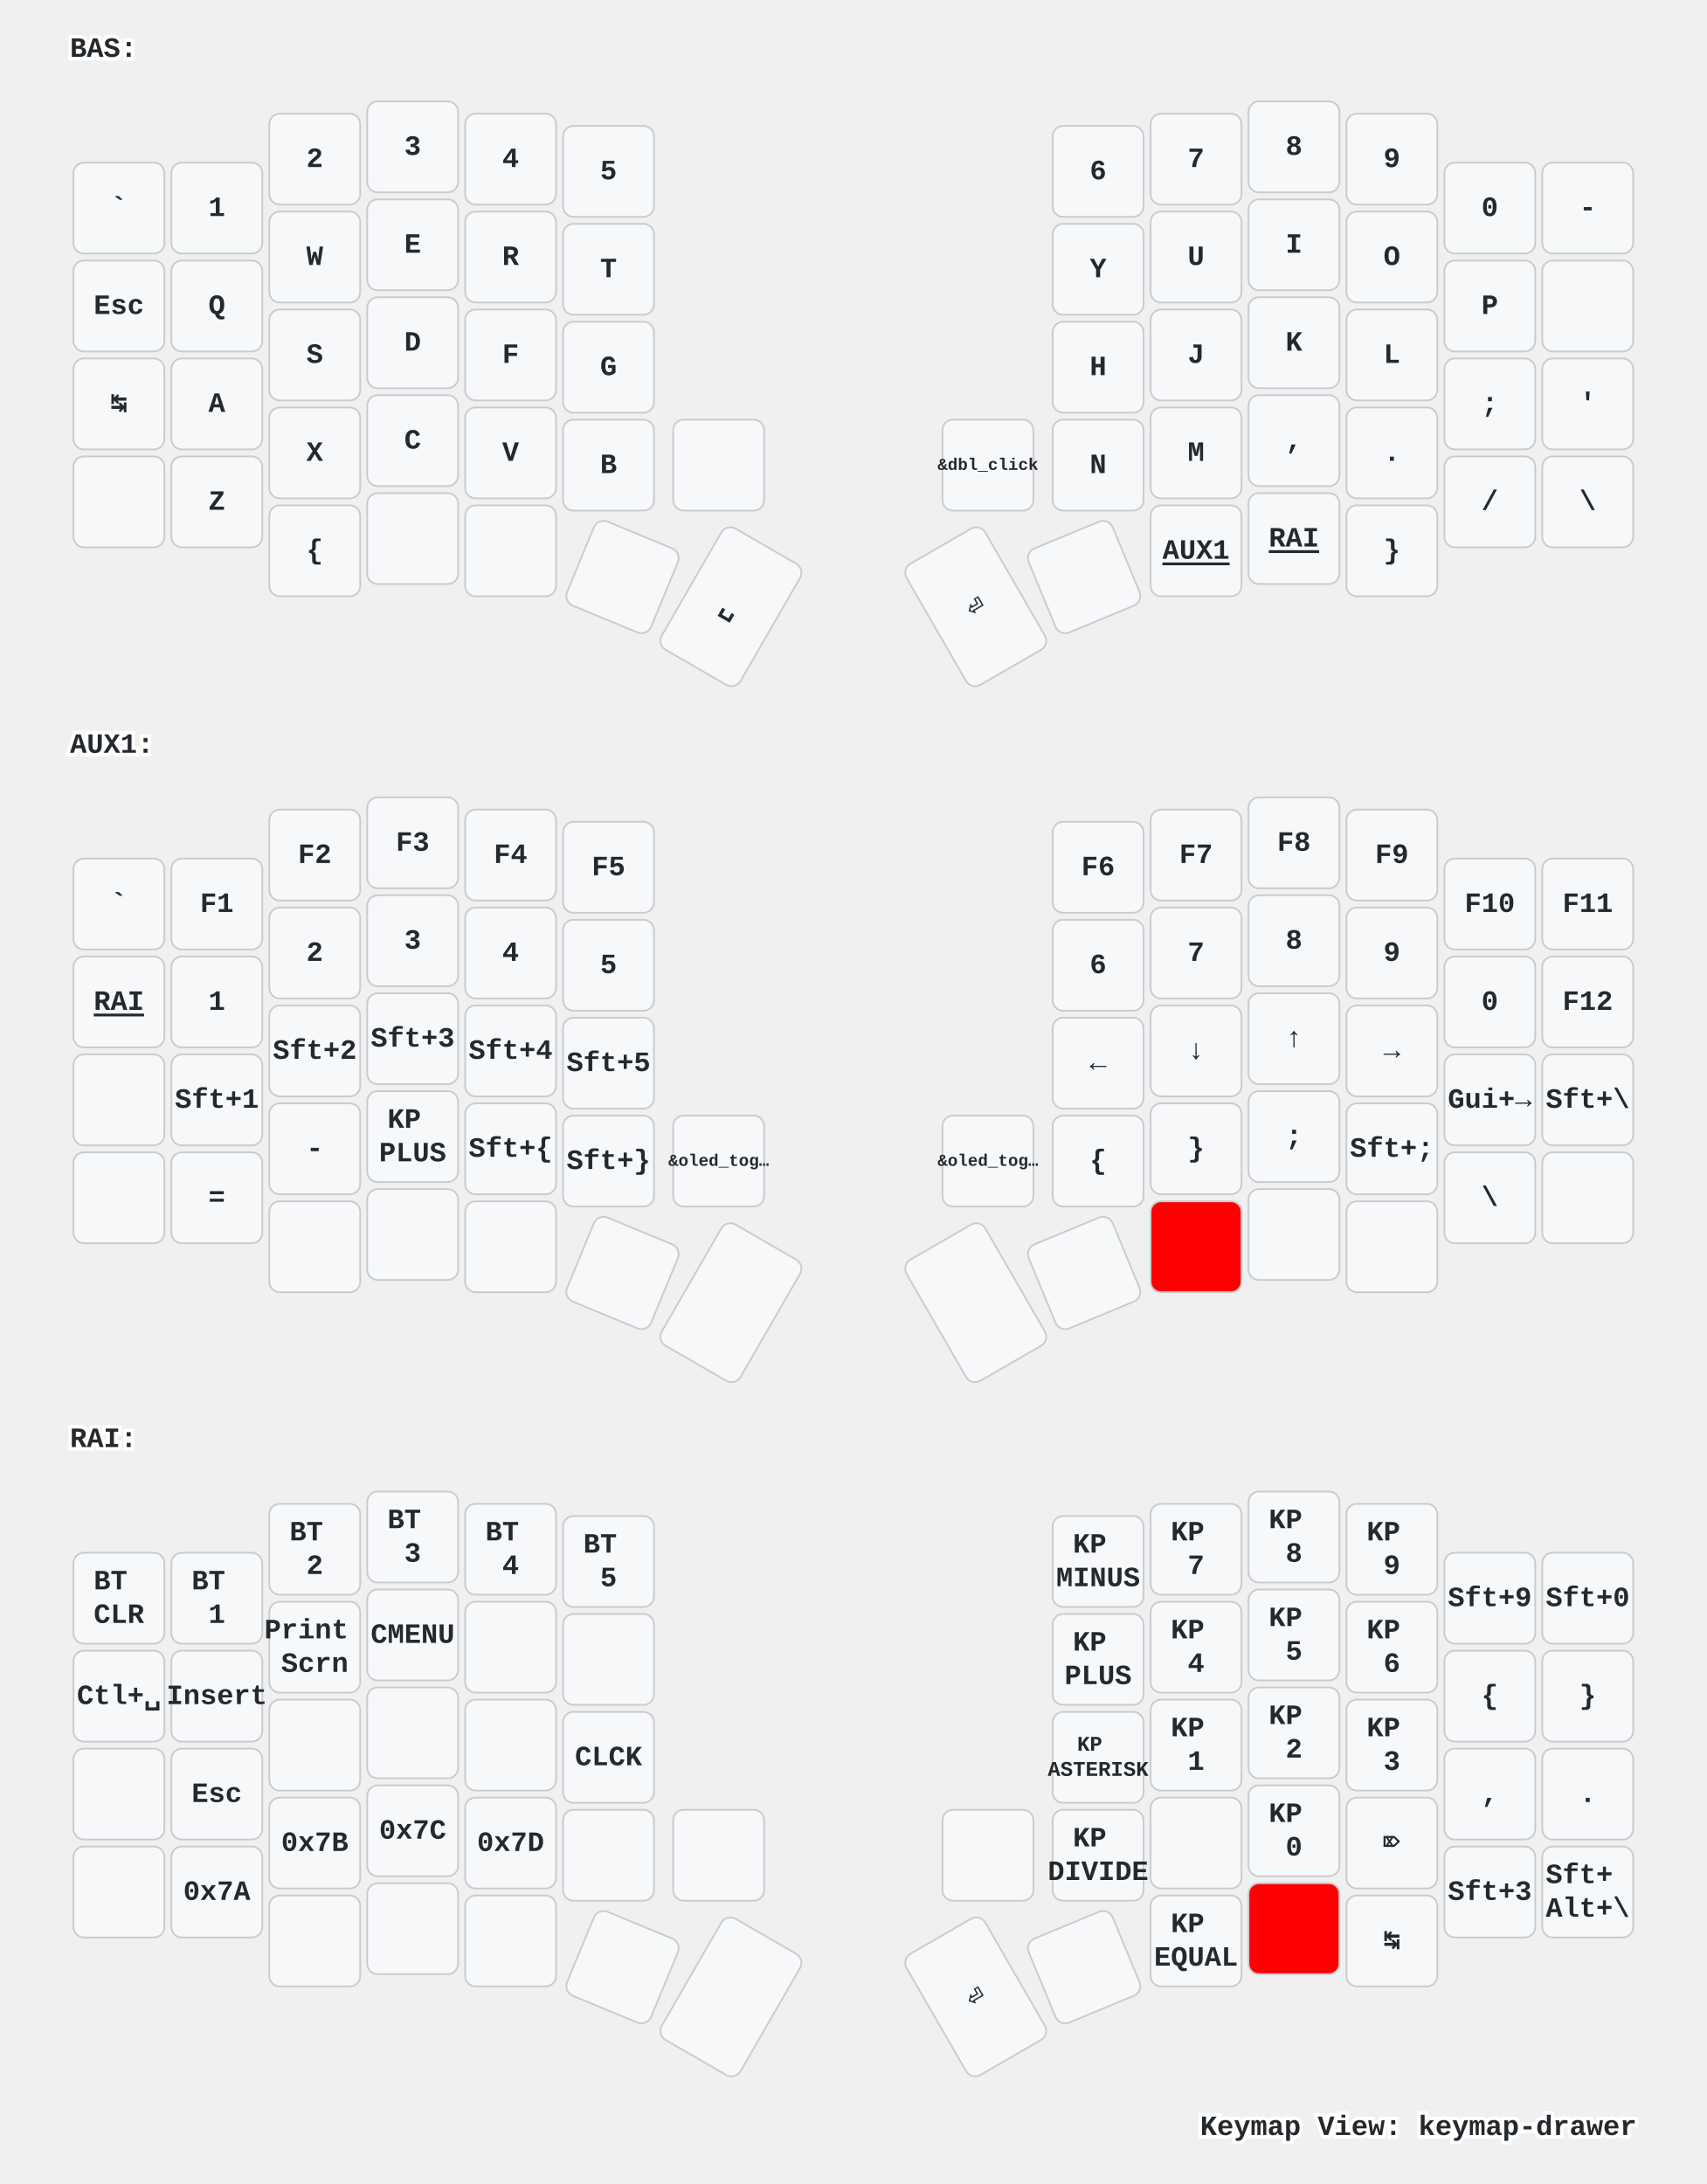
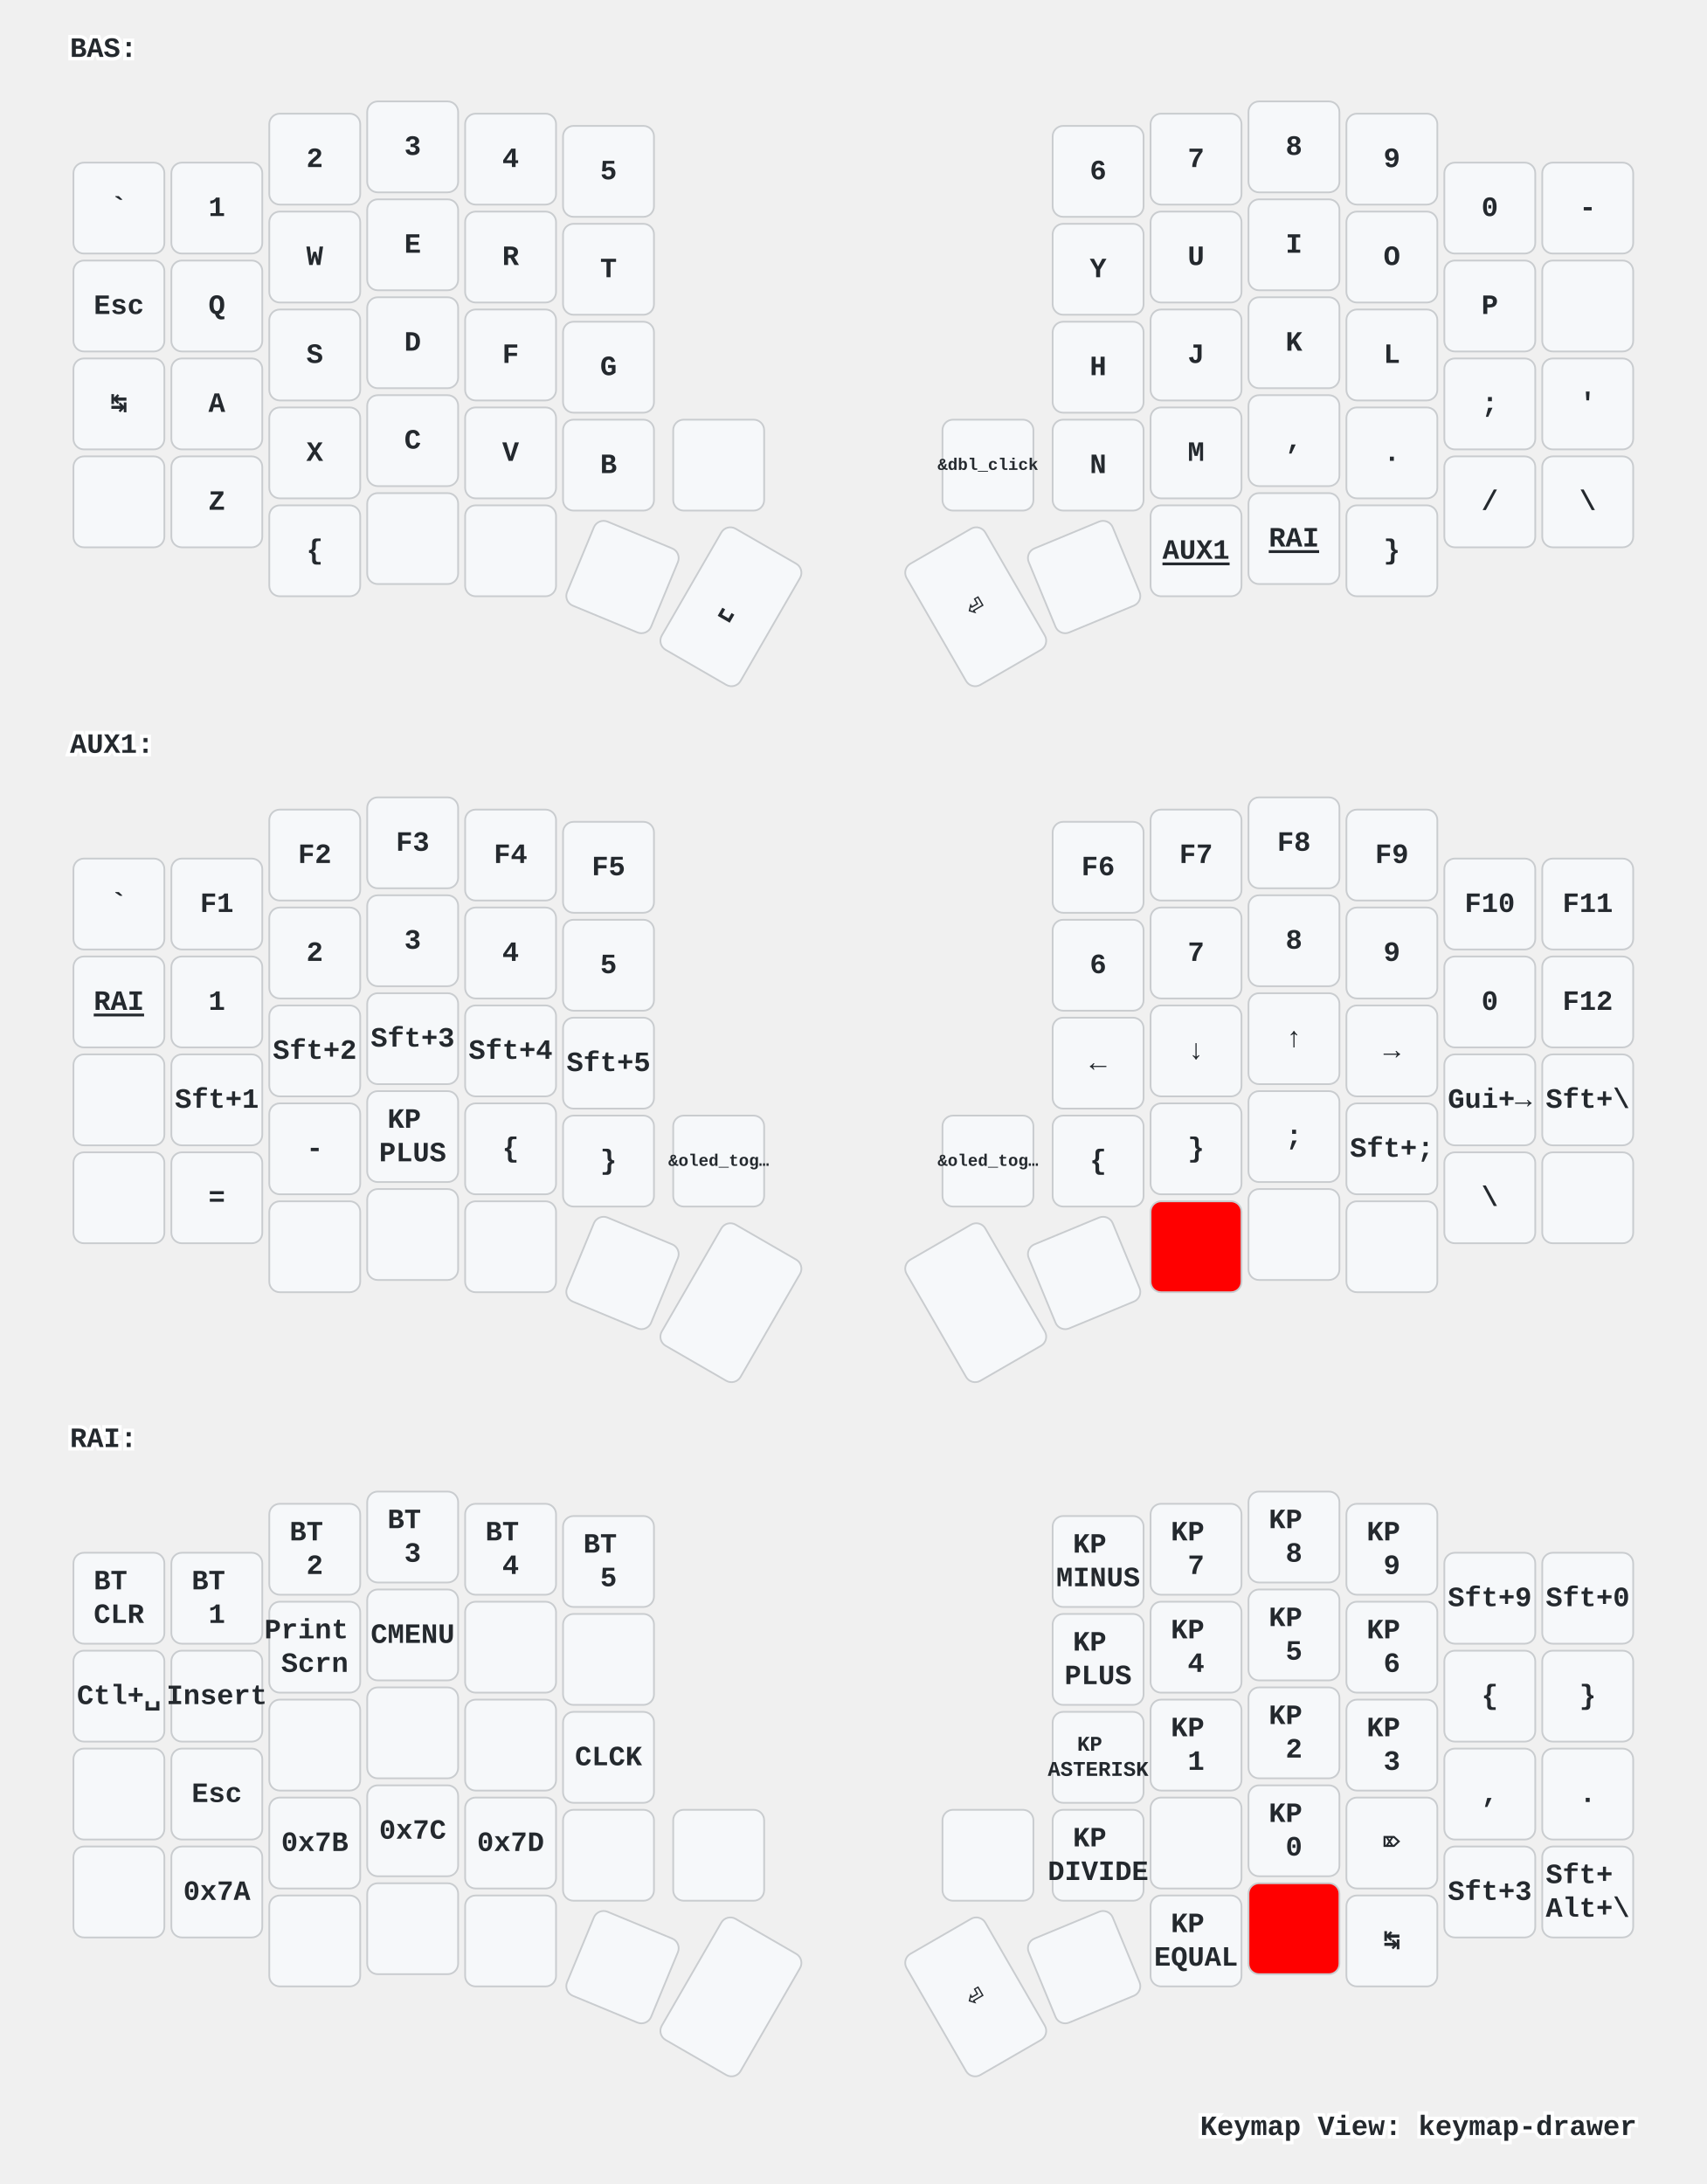
<svg xmlns="http://www.w3.org/2000/svg" xmlns:xlink="http://www.w3.org/1999/xlink" width="976" height="1249" viewBox="0 0 976 1249" class="keymap">
  <defs>/* start glyphs */
<svg id="mdi:apple-keyboard-command">
      <svg id="mdi-apple-keyboard-command" viewBox="0 0 24 24">
        <path d="M6,2A4,4 0 0,1 10,6V8H14V6A4,4 0 0,1 18,2A4,4 0 0,1 22,6A4,4 0 0,1 18,10H16V14H18A4,4 0 0,1 22,18A4,4 0 0,1 18,22A4,4 0 0,1 14,18V16H10V18A4,4 0 0,1 6,22A4,4 0 0,1 2,18A4,4 0 0,1 6,14H8V10H6A4,4 0 0,1 2,6A4,4 0 0,1 6,2M16,18A2,2 0 0,0 18,20A2,2 0 0,0 20,18A2,2 0 0,0 18,16H16V18M14,10H10V14H14V10M6,16A2,2 0 0,0 4,18A2,2 0 0,0 6,20A2,2 0 0,0 8,18V16H6M8,6A2,2 0 0,0 6,4A2,2 0 0,0 4,6A2,2 0 0,0 6,8H8V6M18,8A2,2 0 0,0 20,6A2,2 0 0,0 18,4A2,2 0 0,0 16,6V8H18Z" />
      </svg>
    </svg>
    <svg id="mdi:apple-keyboard-control">
      <svg id="mdi-apple-keyboard-control" viewBox="0 0 24 24">
        <path d="M19.78,11.78L18.36,13.19L12,6.83L5.64,13.19L4.22,11.78L12,4L19.78,11.78Z" />
      </svg>
    </svg>
    <svg id="mdi:apple-keyboard-option">
      <svg id="mdi-apple-keyboard-option" viewBox="0 0 24 24">
        <path d="M3,4H9.11L16.15,18H21V20H14.88L7.84,6H3V4M14,4H21V6H14V4Z" />
      </svg>
    </svg>
    <svg id="mdi:apple-keyboard-shift">
      <svg id="mdi-apple-keyboard-shift" viewBox="0 0 24 24">
        <path d="M15,18V12H17.17L12,6.83L6.83,12H9V18H15M12,4L22,14H17V20H7V14H2L12,4Z" />
      </svg>
    </svg>
    <svg id="mdi:backspace-outline">
      <svg id="mdi-backspace-outline" viewBox="0 0 24 24">
        <path d="M19,15.59L17.59,17L14,13.41L10.41,17L9,15.59L12.59,12L9,8.41L10.41,7L14,10.59L17.59,7L19,8.41L15.41,12L19,15.59M22,3A2,2 0 0,1 24,5V19A2,2 0 0,1 22,21H7C6.31,21 5.77,20.64 5.41,20.11L0,12L5.41,3.88C5.77,3.35 6.31,3 7,3H22M22,5H7L2.28,12L7,19H22V5Z" />
      </svg>
    </svg>
  </defs>/* end glyphs */
<style>/* inherit to force styles through use tags */
svg path {
    fill: inherit;
}

/* font and background color specifications */
svg.keymap {
    font-family: SFMono-Regular,Consolas,Liberation Mono,Menlo,monospace;
    font-size: 14px;
    font-kerning: normal;
    text-rendering: optimizeLegibility;
    fill: #24292e;
}

/* default key styling */
rect.key {
    fill: #f6f8fa;
}

rect.key, rect.combo {
    stroke: #c9cccf;
    stroke-width: 1;
}

/* default key side styling, only used is draw_key_sides is set */
rect.side {
    filter: brightness(90%);
}

/* color accent for combo boxes */
rect.combo, rect.combo-separate {
    fill: #cdf;
}

/* color accent for held keys */
rect.held, rect.combo.held {
    fill: #fdd;
}

/* color accent for ghost (optional) keys */
rect.ghost, rect.combo.ghost {
    stroke-dasharray: 4, 4;
    stroke-width: 2;
}

text {
    text-anchor: middle;
    dominant-baseline: middle;
}

/* styling for layer labels */
text.label {
    font-weight: bold;
    text-anchor: start;
    stroke: white;
    stroke-width: 4;
    paint-order: stroke;
}

/* styling for optional footer */
text.footer {
    text-anchor: end;
    dominant-baseline: auto;
    stroke: white;
    stroke-width: 4;
    paint-order: stroke;
}

/* styling for combo tap, and key non-tap label text */
text.combo, text.hold, text.shifted, text.left, text.right, text.tl, text.tr, text.bl, text.br {
    font-size: 11px;
}

text.hold, text.bl, text.br {
    text-anchor: middle;
    dominant-baseline: auto;
}

text.shifted, text.tl, text.tr {
    text-anchor: middle;
    dominant-baseline: hanging;
}

text.left, text.tl, text.bl {
    text-anchor: start;
}

text.right, text.tr, text.br {
    text-anchor: end;
}

text.layer-activator {
    text-decoration: underline;
}

/* styling for hold/shifted label text in combo box */
text.combo.hold, text.combo.shifted, text.combo.left, text.combo.right {
    font-size: 8px;
}

/* lighter symbol for transparent keys */
text.trans {
    fill: #7b7e81;
}

/* styling for combo dendrons */
path.combo {
    stroke-width: 1;
    stroke: gray;
    fill: none;
}

/* Start Tabler Icons Cleanup */
/* cannot use height/width with glyphs */
.icon-tabler &gt; path {
    fill: inherit;
    stroke: inherit;
    stroke-width: 2;
}
/* hide tabler's default box */
.icon-tabler &gt; path[stroke="none"][fill="none"] {
    visibility: hidden;
}
/* End Tabler Icons Cleanup */

/* For default sytles, see https://github.com/caksoylar/keymap-drawer/blob/main/keymap_drawer/config.py#L85 */

svg.keymap {
  font-family: Ubuntu Mono, Inconsolata, Consolas, Liberation Mono, Menlo, monospace;
  font-size: 16px;
  font-weight: bold;
  text-rendering: optimizeLegibility;
}

/* Color accent for held keys
red = #f00
green = #0f0
blue = #00f
yellow = #ff0
cyan = #0ff
magenta = #f0f
white = #fff
black = #000
grey = #888
light grey = #ccc
#ffc
*/
rect.held, rect.combo.held {
    fill: #f00;
}

/* Technique borrowed and extended from https://github.com/englmaxi/zmk-config/blob/master/keymap-drawer/config.yaml */
.sym_sub_text.tap {
  translate: -5px 2px;
  font-size: 20px;
}
.sym_sub_text.shifted {
  translate: 10px 13px;
  font-size: 10px;
  opacity: 1.0;
}
.combo.sym_sub_text.tap {
  translate: -1px 1px;
}
.combo.sym_sub_text.shifted {
  translate: 7px 5px;
  font-size: 10px;
  opacity: 1.0;
}

/* Toggle */
.toggle.shifted {
  translate: -10px 12px;
}

.toggle.hold {
  translate: 13px -23px;
}

/* Variant for tap-dances */
.tap_dance.tap {
  translate: -7px 0px;
  font-size: 12px;
}
.tap_dance.shifted {
  translate: 7px 17px;
  font-size: 12px;
  opacity: 1.0;
}

/* Variant for symbol next to symbol */
.sym_by_sym.tap {
  translate: -6px 0px;
}
.sym_by_sym.shifted {
  translate: 10px 12px;
  opacity: 1.0;
}

.combo.sym_by_sym.tap {
  translate: -35px 0px;
}
.combo.sym_by_sym.shifted {
  translate: 35px 20px;
  opacity: 1.0;
}

.combo.sym_by_sym.hold {
  visibility: hidden;
}

/* hide hold box for combo sym_by_sym */
.combo.sym_by_sym.hold &gt; path[stroke="none"][fill="none"] {
  visibility: hidden;
}
</style>
  <g transform="translate(40, 0)" class="layer-BAS">
    <text x="0" y="28" class="label" id="BAS">BAS:</text>
    <g transform="translate(0, 56)">
      <g transform="translate(28, 63)" class="key keypos-0">
        <rect rx="6" ry="6" x="-26" y="-26" width="52" height="52" class="key" />
        <text x="0" y="0" class="key tap">`</text>
      </g>
      <g transform="translate(84, 63)" class="key keypos-1">
        <rect rx="6" ry="6" x="-26" y="-26" width="52" height="52" class="key" />
        <text x="0" y="0" class="key tap">1</text>
      </g>
      <g transform="translate(140, 35)" class="key keypos-2">
        <rect rx="6" ry="6" x="-26" y="-26" width="52" height="52" class="key" />
        <text x="0" y="0" class="key tap">2</text>
      </g>
      <g transform="translate(196, 28)" class="key keypos-3">
        <rect rx="6" ry="6" x="-26" y="-26" width="52" height="52" class="key" />
        <text x="0" y="0" class="key tap">3</text>
      </g>
      <g transform="translate(252, 35)" class="key keypos-4">
        <rect rx="6" ry="6" x="-26" y="-26" width="52" height="52" class="key" />
        <text x="0" y="0" class="key tap">4</text>
      </g>
      <g transform="translate(308, 42)" class="key keypos-5">
        <rect rx="6" ry="6" x="-26" y="-26" width="52" height="52" class="key" />
        <text x="0" y="0" class="key tap">5</text>
      </g>
      <g transform="translate(588, 42)" class="key keypos-6">
        <rect rx="6" ry="6" x="-26" y="-26" width="52" height="52" class="key" />
        <text x="0" y="0" class="key tap">6</text>
      </g>
      <g transform="translate(644, 35)" class="key keypos-7">
        <rect rx="6" ry="6" x="-26" y="-26" width="52" height="52" class="key" />
        <text x="0" y="0" class="key tap">7</text>
      </g>
      <g transform="translate(700, 28)" class="key keypos-8">
        <rect rx="6" ry="6" x="-26" y="-26" width="52" height="52" class="key" />
        <text x="0" y="0" class="key tap">8</text>
      </g>
      <g transform="translate(756, 35)" class="key keypos-9">
        <rect rx="6" ry="6" x="-26" y="-26" width="52" height="52" class="key" />
        <text x="0" y="0" class="key tap">9</text>
      </g>
      <g transform="translate(812, 63)" class="key keypos-10">
        <rect rx="6" ry="6" x="-26" y="-26" width="52" height="52" class="key" />
        <text x="0" y="0" class="key tap">0</text>
      </g>
      <g transform="translate(868, 63)" class="key keypos-11">
        <rect rx="6" ry="6" x="-26" y="-26" width="52" height="52" class="key" />
        <text x="0" y="0" class="key tap">-</text>
      </g>
      <g transform="translate(28, 119)" class="key keypos-12">
        <rect rx="6" ry="6" x="-26" y="-26" width="52" height="52" class="key" />
        <text x="0" y="0" class="key tap">Esc</text>
      </g>
      <g transform="translate(84, 119)" class="key keypos-13">
        <rect rx="6" ry="6" x="-26" y="-26" width="52" height="52" class="key" />
        <text x="0" y="0" class="key tap">Q</text>
      </g>
      <g transform="translate(140, 91)" class="key keypos-14">
        <rect rx="6" ry="6" x="-26" y="-26" width="52" height="52" class="key" />
        <text x="0" y="0" class="key tap">W</text>
      </g>
      <g transform="translate(196, 84)" class="key keypos-15">
        <rect rx="6" ry="6" x="-26" y="-26" width="52" height="52" class="key" />
        <text x="0" y="0" class="key tap">E</text>
      </g>
      <g transform="translate(252, 91)" class="key keypos-16">
        <rect rx="6" ry="6" x="-26" y="-26" width="52" height="52" class="key" />
        <text x="0" y="0" class="key tap">R</text>
      </g>
      <g transform="translate(308, 98)" class="key keypos-17">
        <rect rx="6" ry="6" x="-26" y="-26" width="52" height="52" class="key" />
        <text x="0" y="0" class="key tap">T</text>
      </g>
      <g transform="translate(588, 98)" class="key keypos-18">
        <rect rx="6" ry="6" x="-26" y="-26" width="52" height="52" class="key" />
        <text x="0" y="0" class="key tap">Y</text>
      </g>
      <g transform="translate(644, 91)" class="key keypos-19">
        <rect rx="6" ry="6" x="-26" y="-26" width="52" height="52" class="key" />
        <text x="0" y="0" class="key tap">U</text>
      </g>
      <g transform="translate(700, 84)" class="key keypos-20">
        <rect rx="6" ry="6" x="-26" y="-26" width="52" height="52" class="key" />
        <text x="0" y="0" class="key tap">I</text>
      </g>
      <g transform="translate(756, 91)" class="key keypos-21">
        <rect rx="6" ry="6" x="-26" y="-26" width="52" height="52" class="key" />
        <text x="0" y="0" class="key tap">O</text>
      </g>
      <g transform="translate(812, 119)" class="key keypos-22">
        <rect rx="6" ry="6" x="-26" y="-26" width="52" height="52" class="key" />
        <text x="0" y="0" class="key tap">P</text>
      </g>
      <g transform="translate(868, 119)" class="key keypos-23">
        <rect rx="6" ry="6" x="-26" y="-26" width="52" height="52" class="key" />
        <use href="#mdi:backspace-outline" xlink:href="#mdi:backspace-outline" x="-9" y="-9" height="18" width="18.0" class="key tap glyph mdi:backspace-outline" />
      </g>
      <g transform="translate(28, 175)" class="key keypos-24">
        <rect rx="6" ry="6" x="-26" y="-26" width="52" height="52" class="key" />
        <text x="0" y="0" class="key tap">↹</text>
      </g>
      <g transform="translate(84, 175)" class="key keypos-25">
        <rect rx="6" ry="6" x="-26" y="-26" width="52" height="52" class="key" />
        <text x="0" y="0" class="key tap">A</text>
      </g>
      <g transform="translate(140, 147)" class="key keypos-26">
        <rect rx="6" ry="6" x="-26" y="-26" width="52" height="52" class="key" />
        <text x="0" y="0" class="key tap">S</text>
      </g>
      <g transform="translate(196, 140)" class="key keypos-27">
        <rect rx="6" ry="6" x="-26" y="-26" width="52" height="52" class="key" />
        <text x="0" y="0" class="key tap">D</text>
      </g>
      <g transform="translate(252, 147)" class="key keypos-28">
        <rect rx="6" ry="6" x="-26" y="-26" width="52" height="52" class="key" />
        <text x="0" y="0" class="key tap">F</text>
      </g>
      <g transform="translate(308, 154)" class="key keypos-29">
        <rect rx="6" ry="6" x="-26" y="-26" width="52" height="52" class="key" />
        <text x="0" y="0" class="key tap">G</text>
      </g>
      <g transform="translate(588, 154)" class="key keypos-30">
        <rect rx="6" ry="6" x="-26" y="-26" width="52" height="52" class="key" />
        <text x="0" y="0" class="key tap">H</text>
      </g>
      <g transform="translate(644, 147)" class="key keypos-31">
        <rect rx="6" ry="6" x="-26" y="-26" width="52" height="52" class="key" />
        <text x="0" y="0" class="key tap">J</text>
      </g>
      <g transform="translate(700, 140)" class="key keypos-32">
        <rect rx="6" ry="6" x="-26" y="-26" width="52" height="52" class="key" />
        <text x="0" y="0" class="key tap">K</text>
      </g>
      <g transform="translate(756, 147)" class="key keypos-33">
        <rect rx="6" ry="6" x="-26" y="-26" width="52" height="52" class="key" />
        <text x="0" y="0" class="key tap">L</text>
      </g>
      <g transform="translate(812, 175)" class="key keypos-34">
        <rect rx="6" ry="6" x="-26" y="-26" width="52" height="52" class="key" />
        <text x="0" y="0" class="key tap">;</text>
      </g>
      <g transform="translate(868, 175)" class="key keypos-35">
        <rect rx="6" ry="6" x="-26" y="-26" width="52" height="52" class="key" />
        <text x="0" y="0" class="key tap">'</text>
      </g>
      <g transform="translate(28, 231)" class="key keypos-36">
        <rect rx="6" ry="6" x="-26" y="-26" width="52" height="52" class="key" />
        <use href="#mdi:apple-keyboard-shift" xlink:href="#mdi:apple-keyboard-shift" x="-9" y="-9" height="18" width="18.0" class="key tap glyph mdi:apple-keyboard-shift" />
      </g>
      <g transform="translate(84, 231)" class="key keypos-37">
        <rect rx="6" ry="6" x="-26" y="-26" width="52" height="52" class="key" />
        <text x="0" y="0" class="key tap">Z</text>
      </g>
      <g transform="translate(140, 203)" class="key keypos-38">
        <rect rx="6" ry="6" x="-26" y="-26" width="52" height="52" class="key" />
        <text x="0" y="0" class="key tap">X</text>
      </g>
      <g transform="translate(196, 196)" class="key keypos-39">
        <rect rx="6" ry="6" x="-26" y="-26" width="52" height="52" class="key" />
        <text x="0" y="0" class="key tap">C</text>
      </g>
      <g transform="translate(252, 203)" class="key keypos-40">
        <rect rx="6" ry="6" x="-26" y="-26" width="52" height="52" class="key" />
        <text x="0" y="0" class="key tap">V</text>
      </g>
      <g transform="translate(308, 210)" class="key keypos-41">
        <rect rx="6" ry="6" x="-26" y="-26" width="52" height="52" class="key" />
        <text x="0" y="0" class="key tap">B</text>
      </g>
      <g transform="translate(371, 210)" class="key keypos-42">
        <rect rx="6" ry="6" x="-26" y="-26" width="52" height="52" class="key" />
        <use href="#mdi:apple-keyboard-option" xlink:href="#mdi:apple-keyboard-option" x="-9" y="-9" height="18" width="18.0" class="key tap glyph mdi:apple-keyboard-option" />
      </g>
      <g transform="translate(525, 210)" class="key keypos-43">
        <rect rx="6" ry="6" x="-26" y="-26" width="52" height="52" class="key" />
        <text x="0" y="0" class="key tap">
          <tspan style="font-size: 60%">&amp;dbl_click</tspan>
        </text>
      </g>
      <g transform="translate(588, 210)" class="key keypos-44">
        <rect rx="6" ry="6" x="-26" y="-26" width="52" height="52" class="key" />
        <text x="0" y="0" class="key tap">N</text>
      </g>
      <g transform="translate(644, 203)" class="key keypos-45">
        <rect rx="6" ry="6" x="-26" y="-26" width="52" height="52" class="key" />
        <text x="0" y="0" class="key tap">M</text>
      </g>
      <g transform="translate(700, 196)" class="key keypos-46">
        <rect rx="6" ry="6" x="-26" y="-26" width="52" height="52" class="key" />
        <text x="0" y="0" class="key tap">,</text>
      </g>
      <g transform="translate(756, 203)" class="key keypos-47">
        <rect rx="6" ry="6" x="-26" y="-26" width="52" height="52" class="key" />
        <text x="0" y="0" class="key tap">.</text>
      </g>
      <g transform="translate(812, 231)" class="key keypos-48">
        <rect rx="6" ry="6" x="-26" y="-26" width="52" height="52" class="key" />
        <text x="0" y="0" class="key tap">/</text>
      </g>
      <g transform="translate(868, 231)" class="key keypos-49">
        <rect rx="6" ry="6" x="-26" y="-26" width="52" height="52" class="key" />
        <text x="0" y="0" class="key tap">\</text>
      </g>
      <g transform="translate(140, 259)" class="key keypos-50">
        <rect rx="6" ry="6" x="-26" y="-26" width="52" height="52" class="key" />
        <text x="0" y="0" class="key tap">{</text>
      </g>
      <g transform="translate(196, 252)" class="key keypos-51">
        <rect rx="6" ry="6" x="-26" y="-26" width="52" height="52" class="key" />
        <use href="#mdi:apple-keyboard-control" xlink:href="#mdi:apple-keyboard-control" x="-9" y="-9" height="18" width="18.0" class="key tap glyph mdi:apple-keyboard-control" />
      </g>
      <g transform="translate(252, 259)" class="key keypos-52">
        <rect rx="6" ry="6" x="-26" y="-26" width="52" height="52" class="key" />
        <use href="#mdi:apple-keyboard-option" xlink:href="#mdi:apple-keyboard-option" x="-9" y="-9" height="18" width="18.0" class="key tap glyph mdi:apple-keyboard-option" />
      </g>
      <g transform="translate(316, 274) rotate(22.5)" class="key keypos-53">
        <rect rx="6" ry="6" x="-26" y="-26" width="52" height="52" class="key" />
        <use href="#mdi:apple-keyboard-command" xlink:href="#mdi:apple-keyboard-command" x="-9" y="-9" height="18" width="18.0" class="key tap glyph mdi:apple-keyboard-command" />
      </g>
      <g transform="translate(378, 291) rotate(30.0)" class="key keypos-54">
        <rect rx="6" ry="6" x="-26" y="-40" width="52" height="80" class="key" />
        <text x="0" y="0" class="key tap">␣</text>
      </g>
      <g transform="translate(518, 291) rotate(-30.0)" class="key keypos-55">
        <rect rx="6" ry="6" x="-26" y="-40" width="52" height="80" class="key" />
        <text x="0" y="0" class="key tap">⏎</text>
      </g>
      <g transform="translate(580, 274) rotate(-22.5)" class="key keypos-56">
        <rect rx="6" ry="6" x="-26" y="-26" width="52" height="52" class="key" />
        <use href="#mdi:apple-keyboard-shift" xlink:href="#mdi:apple-keyboard-shift" x="-9" y="-9" height="18" width="18.0" class="key tap glyph mdi:apple-keyboard-shift" />
      </g>
      <g transform="translate(644, 259)" class="key keypos-57">
        <rect rx="6" ry="6" x="-26" y="-26" width="52" height="52" class="key" />
        <a href="#AUX1">
          <text x="0" y="0" class="key tap layer-activator">AUX1</text>
        </a>
      </g>
      <g transform="translate(700, 252)" class="key keypos-58">
        <rect rx="6" ry="6" x="-26" y="-26" width="52" height="52" class="key" />
        <a href="#RAI">
          <text x="0" y="0" class="key tap layer-activator">RAI</text>
        </a>
      </g>
      <g transform="translate(756, 259)" class="key keypos-59">
        <rect rx="6" ry="6" x="-26" y="-26" width="52" height="52" class="key" />
        <text x="0" y="0" class="key tap">}</text>
      </g>
    </g>
  </g>
  <g transform="translate(40, 398)" class="layer-AUX1">
    <text x="0" y="28" class="label" id="AUX1">AUX1:</text>
    <g transform="translate(0, 56)">
      <g transform="translate(28, 63)" class="key keypos-0">
        <rect rx="6" ry="6" x="-26" y="-26" width="52" height="52" class="key" />
        <text x="0" y="0" class="key tap">`</text>
      </g>
      <g transform="translate(84, 63)" class="key keypos-1">
        <rect rx="6" ry="6" x="-26" y="-26" width="52" height="52" class="key" />
        <text x="0" y="0" class="key tap">F1</text>
      </g>
      <g transform="translate(140, 35)" class="key keypos-2">
        <rect rx="6" ry="6" x="-26" y="-26" width="52" height="52" class="key" />
        <text x="0" y="0" class="key tap">F2</text>
      </g>
      <g transform="translate(196, 28)" class="key keypos-3">
        <rect rx="6" ry="6" x="-26" y="-26" width="52" height="52" class="key" />
        <text x="0" y="0" class="key tap">F3</text>
      </g>
      <g transform="translate(252, 35)" class="key keypos-4">
        <rect rx="6" ry="6" x="-26" y="-26" width="52" height="52" class="key" />
        <text x="0" y="0" class="key tap">F4</text>
      </g>
      <g transform="translate(308, 42)" class="key keypos-5">
        <rect rx="6" ry="6" x="-26" y="-26" width="52" height="52" class="key" />
        <text x="0" y="0" class="key tap">F5</text>
      </g>
      <g transform="translate(588, 42)" class="key keypos-6">
        <rect rx="6" ry="6" x="-26" y="-26" width="52" height="52" class="key" />
        <text x="0" y="0" class="key tap">F6</text>
      </g>
      <g transform="translate(644, 35)" class="key keypos-7">
        <rect rx="6" ry="6" x="-26" y="-26" width="52" height="52" class="key" />
        <text x="0" y="0" class="key tap">F7</text>
      </g>
      <g transform="translate(700, 28)" class="key keypos-8">
        <rect rx="6" ry="6" x="-26" y="-26" width="52" height="52" class="key" />
        <text x="0" y="0" class="key tap">F8</text>
      </g>
      <g transform="translate(756, 35)" class="key keypos-9">
        <rect rx="6" ry="6" x="-26" y="-26" width="52" height="52" class="key" />
        <text x="0" y="0" class="key tap">F9</text>
      </g>
      <g transform="translate(812, 63)" class="key keypos-10">
        <rect rx="6" ry="6" x="-26" y="-26" width="52" height="52" class="key" />
        <text x="0" y="0" class="key tap">F10</text>
      </g>
      <g transform="translate(868, 63)" class="key keypos-11">
        <rect rx="6" ry="6" x="-26" y="-26" width="52" height="52" class="key" />
        <text x="0" y="0" class="key tap">F11</text>
      </g>
      <g transform="translate(28, 119)" class="key keypos-12">
        <rect rx="6" ry="6" x="-26" y="-26" width="52" height="52" class="key" />
        <a href="#RAI">
          <text x="0" y="0" class="key tap layer-activator">RAI</text>
        </a>
      </g>
      <g transform="translate(84, 119)" class="key keypos-13">
        <rect rx="6" ry="6" x="-26" y="-26" width="52" height="52" class="key" />
        <text x="0" y="0" class="key tap">1</text>
      </g>
      <g transform="translate(140, 91)" class="key keypos-14">
        <rect rx="6" ry="6" x="-26" y="-26" width="52" height="52" class="key" />
        <text x="0" y="0" class="key tap">2</text>
      </g>
      <g transform="translate(196, 84)" class="key keypos-15">
        <rect rx="6" ry="6" x="-26" y="-26" width="52" height="52" class="key" />
        <text x="0" y="0" class="key tap">3</text>
      </g>
      <g transform="translate(252, 91)" class="key keypos-16">
        <rect rx="6" ry="6" x="-26" y="-26" width="52" height="52" class="key" />
        <text x="0" y="0" class="key tap">4</text>
      </g>
      <g transform="translate(308, 98)" class="key keypos-17">
        <rect rx="6" ry="6" x="-26" y="-26" width="52" height="52" class="key" />
        <text x="0" y="0" class="key tap">5</text>
      </g>
      <g transform="translate(588, 98)" class="key keypos-18">
        <rect rx="6" ry="6" x="-26" y="-26" width="52" height="52" class="key" />
        <text x="0" y="0" class="key tap">6</text>
      </g>
      <g transform="translate(644, 91)" class="key keypos-19">
        <rect rx="6" ry="6" x="-26" y="-26" width="52" height="52" class="key" />
        <text x="0" y="0" class="key tap">7</text>
      </g>
      <g transform="translate(700, 84)" class="key keypos-20">
        <rect rx="6" ry="6" x="-26" y="-26" width="52" height="52" class="key" />
        <text x="0" y="0" class="key tap">8</text>
      </g>
      <g transform="translate(756, 91)" class="key keypos-21">
        <rect rx="6" ry="6" x="-26" y="-26" width="52" height="52" class="key" />
        <text x="0" y="0" class="key tap">9</text>
      </g>
      <g transform="translate(812, 119)" class="key keypos-22">
        <rect rx="6" ry="6" x="-26" y="-26" width="52" height="52" class="key" />
        <text x="0" y="0" class="key tap">0</text>
      </g>
      <g transform="translate(868, 119)" class="key keypos-23">
        <rect rx="6" ry="6" x="-26" y="-26" width="52" height="52" class="key" />
        <text x="0" y="0" class="key tap">F12</text>
      </g>
      <g transform="translate(28, 175)" class="key keypos-24">
        <rect rx="6" ry="6" x="-26" y="-26" width="52" height="52" class="key" />
      </g>
      <g transform="translate(84, 175)" class="key keypos-25">
        <rect rx="6" ry="6" x="-26" y="-26" width="52" height="52" class="key" />
        <text x="0" y="0" class="key tap">Sft+1</text>
      </g>
      <g transform="translate(140, 147)" class="key keypos-26">
        <rect rx="6" ry="6" x="-26" y="-26" width="52" height="52" class="key" />
        <text x="0" y="0" class="key tap">Sft+2</text>
      </g>
      <g transform="translate(196, 140)" class="key keypos-27">
        <rect rx="6" ry="6" x="-26" y="-26" width="52" height="52" class="key" />
        <text x="0" y="0" class="key tap">Sft+3</text>
      </g>
      <g transform="translate(252, 147)" class="key keypos-28">
        <rect rx="6" ry="6" x="-26" y="-26" width="52" height="52" class="key" />
        <text x="0" y="0" class="key tap">Sft+4</text>
      </g>
      <g transform="translate(308, 154)" class="key keypos-29">
        <rect rx="6" ry="6" x="-26" y="-26" width="52" height="52" class="key" />
        <text x="0" y="0" class="key tap">Sft+5</text>
      </g>
      <g transform="translate(588, 154)" class="key keypos-30">
        <rect rx="6" ry="6" x="-26" y="-26" width="52" height="52" class="key" />
        <text x="0" y="0" class="key tap">←</text>
      </g>
      <g transform="translate(644, 147)" class="key keypos-31">
        <rect rx="6" ry="6" x="-26" y="-26" width="52" height="52" class="key" />
        <text x="0" y="0" class="key tap">↓</text>
      </g>
      <g transform="translate(700, 140)" class="key keypos-32">
        <rect rx="6" ry="6" x="-26" y="-26" width="52" height="52" class="key" />
        <text x="0" y="0" class="key tap">↑</text>
      </g>
      <g transform="translate(756, 147)" class="key keypos-33">
        <rect rx="6" ry="6" x="-26" y="-26" width="52" height="52" class="key" />
        <text x="0" y="0" class="key tap">→</text>
      </g>
      <g transform="translate(812, 175)" class="key keypos-34">
        <rect rx="6" ry="6" x="-26" y="-26" width="52" height="52" class="key" />
        <text x="0" y="0" class="key tap">Gui+→</text>
      </g>
      <g transform="translate(868, 175)" class="key keypos-35">
        <rect rx="6" ry="6" x="-26" y="-26" width="52" height="52" class="key" />
        <text x="0" y="0" class="key tap">Sft+\</text>
      </g>
      <g transform="translate(28, 231)" class="key keypos-36">
        <rect rx="6" ry="6" x="-26" y="-26" width="52" height="52" class="key" />
      </g>
      <g transform="translate(84, 231)" class="key keypos-37">
        <rect rx="6" ry="6" x="-26" y="-26" width="52" height="52" class="key" />
        <text x="0" y="0" class="key tap">=</text>
      </g>
      <g transform="translate(140, 203)" class="key keypos-38">
        <rect rx="6" ry="6" x="-26" y="-26" width="52" height="52" class="key" />
        <text x="0" y="0" class="key tap">-</text>
      </g>
      <g transform="translate(196, 196)" class="key keypos-39">
        <rect rx="6" ry="6" x="-26" y="-26" width="52" height="52" class="key" />
        <text x="0" y="0" class="key tap">
          <tspan x="0" dy="-0.6em">KP</tspan>
          <tspan x="0" dy="1.2em">PLUS</tspan>
        </text>
      </g>
      <g transform="translate(252, 203)" class="key keypos-40">
        <rect rx="6" ry="6" x="-26" y="-26" width="52" height="52" class="key" />
-         <text x="0" y="0" class="key tap">Sft+{</text>
+         <text x="0" y="0" class="key tap">{</text>
      </g>
      <g transform="translate(308, 210)" class="key keypos-41">
        <rect rx="6" ry="6" x="-26" y="-26" width="52" height="52" class="key" />
-         <text x="0" y="0" class="key tap">Sft+}</text>
+         <text x="0" y="0" class="key tap">}</text>
      </g>
      <g transform="translate(371, 210)" class="key keypos-42">
        <rect rx="6" ry="6" x="-26" y="-26" width="52" height="52" class="key" />
        <text x="0" y="0" class="key tap">
          <tspan style="font-size: 60%">&amp;oled_tog…</tspan>
        </text>
      </g>
      <g transform="translate(525, 210)" class="key keypos-43">
        <rect rx="6" ry="6" x="-26" y="-26" width="52" height="52" class="key" />
        <text x="0" y="0" class="key tap">
          <tspan style="font-size: 60%">&amp;oled_tog…</tspan>
        </text>
      </g>
      <g transform="translate(588, 210)" class="key keypos-44">
        <rect rx="6" ry="6" x="-26" y="-26" width="52" height="52" class="key" />
        <text x="0" y="0" class="key tap">{</text>
      </g>
      <g transform="translate(644, 203)" class="key keypos-45">
        <rect rx="6" ry="6" x="-26" y="-26" width="52" height="52" class="key" />
        <text x="0" y="0" class="key tap">}</text>
      </g>
      <g transform="translate(700, 196)" class="key keypos-46">
        <rect rx="6" ry="6" x="-26" y="-26" width="52" height="52" class="key" />
        <text x="0" y="0" class="key tap">;</text>
      </g>
      <g transform="translate(756, 203)" class="key keypos-47">
        <rect rx="6" ry="6" x="-26" y="-26" width="52" height="52" class="key" />
        <text x="0" y="0" class="key tap">Sft+;</text>
      </g>
      <g transform="translate(812, 231)" class="key keypos-48">
        <rect rx="6" ry="6" x="-26" y="-26" width="52" height="52" class="key" />
        <text x="0" y="0" class="key tap">\</text>
      </g>
      <g transform="translate(868, 231)" class="key keypos-49">
        <rect rx="6" ry="6" x="-26" y="-26" width="52" height="52" class="key" />
      </g>
      <g transform="translate(140, 259)" class="key keypos-50">
        <rect rx="6" ry="6" x="-26" y="-26" width="52" height="52" class="key" />
      </g>
      <g transform="translate(196, 252)" class="key keypos-51">
        <rect rx="6" ry="6" x="-26" y="-26" width="52" height="52" class="key" />
      </g>
      <g transform="translate(252, 259)" class="key keypos-52">
        <rect rx="6" ry="6" x="-26" y="-26" width="52" height="52" class="key" />
      </g>
      <g transform="translate(316, 274) rotate(22.5)" class="key keypos-53">
        <rect rx="6" ry="6" x="-26" y="-26" width="52" height="52" class="key" />
      </g>
      <g transform="translate(378, 291) rotate(30.0)" class="key keypos-54">
        <rect rx="6" ry="6" x="-26" y="-40" width="52" height="80" class="key" />
      </g>
      <g transform="translate(518, 291) rotate(-30.0)" class="key keypos-55">
        <rect rx="6" ry="6" x="-26" y="-40" width="52" height="80" class="key" />
      </g>
      <g transform="translate(580, 274) rotate(-22.5)" class="key keypos-56">
        <rect rx="6" ry="6" x="-26" y="-26" width="52" height="52" class="key" />
      </g>
      <g transform="translate(644, 259)" class="key held keypos-57">
        <rect rx="6" ry="6" x="-26" y="-26" width="52" height="52" class="key held" />
      </g>
      <g transform="translate(700, 252)" class="key keypos-58">
        <rect rx="6" ry="6" x="-26" y="-26" width="52" height="52" class="key" />
      </g>
      <g transform="translate(756, 259)" class="key keypos-59">
        <rect rx="6" ry="6" x="-26" y="-26" width="52" height="52" class="key" />
      </g>
    </g>
  </g>
  <g transform="translate(40, 795)" class="layer-RAI">
    <text x="0" y="28" class="label" id="RAI">RAI:</text>
    <g transform="translate(0, 56)">
      <g transform="translate(28, 63)" class="key keypos-0">
        <rect rx="6" ry="6" x="-26" y="-26" width="52" height="52" class="key" />
        <text x="0" y="0" class="key tap">
          <tspan x="0" dy="-0.6em">BT</tspan>
          <tspan x="0" dy="1.2em">CLR</tspan>
        </text>
      </g>
      <g transform="translate(84, 63)" class="key keypos-1">
        <rect rx="6" ry="6" x="-26" y="-26" width="52" height="52" class="key" />
        <text x="0" y="0" class="key tap">
          <tspan x="0" dy="-0.6em">BT</tspan>
          <tspan x="0" dy="1.2em">1</tspan>
        </text>
      </g>
      <g transform="translate(140, 35)" class="key keypos-2">
        <rect rx="6" ry="6" x="-26" y="-26" width="52" height="52" class="key" />
        <text x="0" y="0" class="key tap">
          <tspan x="0" dy="-0.6em">BT</tspan>
          <tspan x="0" dy="1.2em">2</tspan>
        </text>
      </g>
      <g transform="translate(196, 28)" class="key keypos-3">
        <rect rx="6" ry="6" x="-26" y="-26" width="52" height="52" class="key" />
        <text x="0" y="0" class="key tap">
          <tspan x="0" dy="-0.6em">BT</tspan>
          <tspan x="0" dy="1.2em">3</tspan>
        </text>
      </g>
      <g transform="translate(252, 35)" class="key keypos-4">
        <rect rx="6" ry="6" x="-26" y="-26" width="52" height="52" class="key" />
        <text x="0" y="0" class="key tap">
          <tspan x="0" dy="-0.6em">BT</tspan>
          <tspan x="0" dy="1.2em">4</tspan>
        </text>
      </g>
      <g transform="translate(308, 42)" class="key keypos-5">
        <rect rx="6" ry="6" x="-26" y="-26" width="52" height="52" class="key" />
        <text x="0" y="0" class="key tap">
          <tspan x="0" dy="-0.6em">BT</tspan>
          <tspan x="0" dy="1.2em">5</tspan>
        </text>
      </g>
      <g transform="translate(588, 42)" class="key keypos-6">
        <rect rx="6" ry="6" x="-26" y="-26" width="52" height="52" class="key" />
        <text x="0" y="0" class="key tap">
          <tspan x="0" dy="-0.6em">KP</tspan>
          <tspan x="0" dy="1.2em">MINUS</tspan>
        </text>
      </g>
      <g transform="translate(644, 35)" class="key keypos-7">
        <rect rx="6" ry="6" x="-26" y="-26" width="52" height="52" class="key" />
        <text x="0" y="0" class="key tap">
          <tspan x="0" dy="-0.6em">KP</tspan>
          <tspan x="0" dy="1.2em">7</tspan>
        </text>
      </g>
      <g transform="translate(700, 28)" class="key keypos-8">
        <rect rx="6" ry="6" x="-26" y="-26" width="52" height="52" class="key" />
        <text x="0" y="0" class="key tap">
          <tspan x="0" dy="-0.6em">KP</tspan>
          <tspan x="0" dy="1.2em">8</tspan>
        </text>
      </g>
      <g transform="translate(756, 35)" class="key keypos-9">
        <rect rx="6" ry="6" x="-26" y="-26" width="52" height="52" class="key" />
        <text x="0" y="0" class="key tap">
          <tspan x="0" dy="-0.6em">KP</tspan>
          <tspan x="0" dy="1.2em">9</tspan>
        </text>
      </g>
      <g transform="translate(812, 63)" class="key keypos-10">
        <rect rx="6" ry="6" x="-26" y="-26" width="52" height="52" class="key" />
        <text x="0" y="0" class="key tap">Sft+9</text>
      </g>
      <g transform="translate(868, 63)" class="key keypos-11">
        <rect rx="6" ry="6" x="-26" y="-26" width="52" height="52" class="key" />
        <text x="0" y="0" class="key tap">Sft+0</text>
      </g>
      <g transform="translate(28, 119)" class="key keypos-12">
        <rect rx="6" ry="6" x="-26" y="-26" width="52" height="52" class="key" />
        <text x="0" y="0" class="key tap">Ctl+␣</text>
      </g>
      <g transform="translate(84, 119)" class="key keypos-13">
        <rect rx="6" ry="6" x="-26" y="-26" width="52" height="52" class="key" />
        <text x="0" y="0" class="key tap">Insert</text>
      </g>
      <g transform="translate(140, 91)" class="key keypos-14">
        <rect rx="6" ry="6" x="-26" y="-26" width="52" height="52" class="key" />
        <text x="0" y="0" class="key tap">
          <tspan x="0" dy="-0.6em">Print</tspan>
          <tspan x="0" dy="1.2em">Scrn</tspan>
        </text>
      </g>
      <g transform="translate(196, 84)" class="key keypos-15">
        <rect rx="6" ry="6" x="-26" y="-26" width="52" height="52" class="key" />
        <text x="0" y="0" class="key tap">CMENU</text>
      </g>
      <g transform="translate(252, 91)" class="key keypos-16">
        <rect rx="6" ry="6" x="-26" y="-26" width="52" height="52" class="key" />
      </g>
      <g transform="translate(308, 98)" class="key keypos-17">
        <rect rx="6" ry="6" x="-26" y="-26" width="52" height="52" class="key" />
      </g>
      <g transform="translate(588, 98)" class="key keypos-18">
        <rect rx="6" ry="6" x="-26" y="-26" width="52" height="52" class="key" />
        <text x="0" y="0" class="key tap">
          <tspan x="0" dy="-0.6em">KP</tspan>
          <tspan x="0" dy="1.2em">PLUS</tspan>
        </text>
      </g>
      <g transform="translate(644, 91)" class="key keypos-19">
        <rect rx="6" ry="6" x="-26" y="-26" width="52" height="52" class="key" />
        <text x="0" y="0" class="key tap">
          <tspan x="0" dy="-0.6em">KP</tspan>
          <tspan x="0" dy="1.2em">4</tspan>
        </text>
      </g>
      <g transform="translate(700, 84)" class="key keypos-20">
        <rect rx="6" ry="6" x="-26" y="-26" width="52" height="52" class="key" />
        <text x="0" y="0" class="key tap">
          <tspan x="0" dy="-0.6em">KP</tspan>
          <tspan x="0" dy="1.2em">5</tspan>
        </text>
      </g>
      <g transform="translate(756, 91)" class="key keypos-21">
        <rect rx="6" ry="6" x="-26" y="-26" width="52" height="52" class="key" />
        <text x="0" y="0" class="key tap">
          <tspan x="0" dy="-0.6em">KP</tspan>
          <tspan x="0" dy="1.2em">6</tspan>
        </text>
      </g>
      <g transform="translate(812, 119)" class="key keypos-22">
        <rect rx="6" ry="6" x="-26" y="-26" width="52" height="52" class="key" />
        <text x="0" y="0" class="key tap">{</text>
      </g>
      <g transform="translate(868, 119)" class="key keypos-23">
        <rect rx="6" ry="6" x="-26" y="-26" width="52" height="52" class="key" />
        <text x="0" y="0" class="key tap">}</text>
      </g>
      <g transform="translate(28, 175)" class="key keypos-24">
        <rect rx="6" ry="6" x="-26" y="-26" width="52" height="52" class="key" />
      </g>
      <g transform="translate(84, 175)" class="key keypos-25">
        <rect rx="6" ry="6" x="-26" y="-26" width="52" height="52" class="key" />
        <text x="0" y="0" class="key tap">Esc</text>
      </g>
      <g transform="translate(140, 147)" class="key keypos-26">
        <rect rx="6" ry="6" x="-26" y="-26" width="52" height="52" class="key" />
        <use href="#mdi:apple-keyboard-control" xlink:href="#mdi:apple-keyboard-control" x="-9" y="-9" height="18" width="18.0" class="key tap glyph mdi:apple-keyboard-control" />
      </g>
      <g transform="translate(196, 140)" class="key keypos-27">
        <rect rx="6" ry="6" x="-26" y="-26" width="52" height="52" class="key" />
        <use href="#mdi:apple-keyboard-shift" xlink:href="#mdi:apple-keyboard-shift" x="-9" y="-9" height="18" width="18.0" class="key tap glyph mdi:apple-keyboard-shift" />
      </g>
      <g transform="translate(252, 147)" class="key keypos-28">
        <rect rx="6" ry="6" x="-26" y="-26" width="52" height="52" class="key" />
      </g>
      <g transform="translate(308, 154)" class="key keypos-29">
        <rect rx="6" ry="6" x="-26" y="-26" width="52" height="52" class="key" />
        <text x="0" y="0" class="key tap">CLCK</text>
      </g>
      <g transform="translate(588, 154)" class="key keypos-30">
        <rect rx="6" ry="6" x="-26" y="-26" width="52" height="52" class="key" />
        <text x="0" y="0" class="key tap">
          <tspan x="0" dy="-0.6em" style="font-size: 75%">KP</tspan>
          <tspan x="0" dy="1.2em" style="font-size: 75%">ASTERISK</tspan>
        </text>
      </g>
      <g transform="translate(644, 147)" class="key keypos-31">
        <rect rx="6" ry="6" x="-26" y="-26" width="52" height="52" class="key" />
        <text x="0" y="0" class="key tap">
          <tspan x="0" dy="-0.6em">KP</tspan>
          <tspan x="0" dy="1.2em">1</tspan>
        </text>
      </g>
      <g transform="translate(700, 140)" class="key keypos-32">
        <rect rx="6" ry="6" x="-26" y="-26" width="52" height="52" class="key" />
        <text x="0" y="0" class="key tap">
          <tspan x="0" dy="-0.6em">KP</tspan>
          <tspan x="0" dy="1.2em">2</tspan>
        </text>
      </g>
      <g transform="translate(756, 147)" class="key keypos-33">
        <rect rx="6" ry="6" x="-26" y="-26" width="52" height="52" class="key" />
        <text x="0" y="0" class="key tap">
          <tspan x="0" dy="-0.6em">KP</tspan>
          <tspan x="0" dy="1.2em">3</tspan>
        </text>
      </g>
      <g transform="translate(812, 175)" class="key keypos-34">
        <rect rx="6" ry="6" x="-26" y="-26" width="52" height="52" class="key" />
        <text x="0" y="0" class="key tap">,</text>
      </g>
      <g transform="translate(868, 175)" class="key keypos-35">
        <rect rx="6" ry="6" x="-26" y="-26" width="52" height="52" class="key" />
        <text x="0" y="0" class="key tap">.</text>
      </g>
      <g transform="translate(28, 231)" class="key keypos-36">
        <rect rx="6" ry="6" x="-26" y="-26" width="52" height="52" class="key" />
      </g>
      <g transform="translate(84, 231)" class="key keypos-37">
        <rect rx="6" ry="6" x="-26" y="-26" width="52" height="52" class="key" />
        <text x="0" y="0" class="key tap">0x7A</text>
      </g>
      <g transform="translate(140, 203)" class="key keypos-38">
        <rect rx="6" ry="6" x="-26" y="-26" width="52" height="52" class="key" />
        <text x="0" y="0" class="key tap">0x7B</text>
      </g>
      <g transform="translate(196, 196)" class="key keypos-39">
        <rect rx="6" ry="6" x="-26" y="-26" width="52" height="52" class="key" />
        <text x="0" y="0" class="key tap">0x7C</text>
      </g>
      <g transform="translate(252, 203)" class="key keypos-40">
        <rect rx="6" ry="6" x="-26" y="-26" width="52" height="52" class="key" />
        <text x="0" y="0" class="key tap">0x7D</text>
      </g>
      <g transform="translate(308, 210)" class="key keypos-41">
        <rect rx="6" ry="6" x="-26" y="-26" width="52" height="52" class="key" />
      </g>
      <g transform="translate(371, 210)" class="key keypos-42">
        <rect rx="6" ry="6" x="-26" y="-26" width="52" height="52" class="key" />
      </g>
      <g transform="translate(525, 210)" class="key keypos-43">
        <rect rx="6" ry="6" x="-26" y="-26" width="52" height="52" class="key" />
      </g>
      <g transform="translate(588, 210)" class="key keypos-44">
        <rect rx="6" ry="6" x="-26" y="-26" width="52" height="52" class="key" />
        <text x="0" y="0" class="key tap">
          <tspan x="0" dy="-0.6em">KP</tspan>
          <tspan x="0" dy="1.2em">DIVIDE</tspan>
        </text>
      </g>
      <g transform="translate(644, 203)" class="key keypos-45">
        <rect rx="6" ry="6" x="-26" y="-26" width="52" height="52" class="key" />
        <use href="#mdi:backspace-outline" xlink:href="#mdi:backspace-outline" x="-9" y="-9" height="18" width="18.0" class="key tap glyph mdi:backspace-outline" />
      </g>
      <g transform="translate(700, 196)" class="key keypos-46">
        <rect rx="6" ry="6" x="-26" y="-26" width="52" height="52" class="key" />
        <text x="0" y="0" class="key tap">
          <tspan x="0" dy="-0.6em">KP</tspan>
          <tspan x="0" dy="1.2em">0</tspan>
        </text>
      </g>
      <g transform="translate(756, 203)" class="key keypos-47">
        <rect rx="6" ry="6" x="-26" y="-26" width="52" height="52" class="key" />
        <text x="0" y="0" class="key tap">⌦</text>
      </g>
      <g transform="translate(812, 231)" class="key keypos-48">
        <rect rx="6" ry="6" x="-26" y="-26" width="52" height="52" class="key" />
        <text x="0" y="0" class="key tap">Sft+3</text>
      </g>
      <g transform="translate(868, 231)" class="key keypos-49">
        <rect rx="6" ry="6" x="-26" y="-26" width="52" height="52" class="key" />
        <text x="0" y="0" class="key tap">
          <tspan x="0" dy="-0.6em">Sft+</tspan>
          <tspan x="0" dy="1.2em">Alt+\</tspan>
        </text>
      </g>
      <g transform="translate(140, 259)" class="key keypos-50">
        <rect rx="6" ry="6" x="-26" y="-26" width="52" height="52" class="key" />
      </g>
      <g transform="translate(196, 252)" class="key keypos-51">
        <rect rx="6" ry="6" x="-26" y="-26" width="52" height="52" class="key" />
      </g>
      <g transform="translate(252, 259)" class="key keypos-52">
        <rect rx="6" ry="6" x="-26" y="-26" width="52" height="52" class="key" />
      </g>
      <g transform="translate(316, 274) rotate(22.5)" class="key keypos-53">
        <rect rx="6" ry="6" x="-26" y="-26" width="52" height="52" class="key" />
      </g>
      <g transform="translate(378, 291) rotate(30.0)" class="key keypos-54">
        <rect rx="6" ry="6" x="-26" y="-40" width="52" height="80" class="key" />
      </g>
      <g transform="translate(518, 291) rotate(-30.0)" class="key keypos-55">
        <rect rx="6" ry="6" x="-26" y="-40" width="52" height="80" class="key" />
        <text x="0" y="0" class="key tap">⏎</text>
      </g>
      <g transform="translate(580, 274) rotate(-22.5)" class="key keypos-56">
        <rect rx="6" ry="6" x="-26" y="-26" width="52" height="52" class="key" />
        <use href="#mdi:apple-keyboard-shift" xlink:href="#mdi:apple-keyboard-shift" x="-9" y="-9" height="18" width="18.0" class="key tap glyph mdi:apple-keyboard-shift" />
      </g>
      <g transform="translate(644, 259)" class="key keypos-57">
        <rect rx="6" ry="6" x="-26" y="-26" width="52" height="52" class="key" />
        <text x="0" y="0" class="key tap">
          <tspan x="0" dy="-0.6em">KP</tspan>
          <tspan x="0" dy="1.2em">EQUAL</tspan>
        </text>
      </g>
      <g transform="translate(700, 252)" class="key held keypos-58">
        <rect rx="6" ry="6" x="-26" y="-26" width="52" height="52" class="key held" />
      </g>
      <g transform="translate(756, 259)" class="key keypos-59">
        <rect rx="6" ry="6" x="-26" y="-26" width="52" height="52" class="key" />
        <text x="0" y="0" class="key tap">↹</text>
      </g>
    </g>
  </g>
  <text x="936.0" y="1221.0" class="footer">Keymap View: <a href="https://github.com/caksoylar/keymap-drawer">keymap-drawer</a>
  </text>
</svg>
